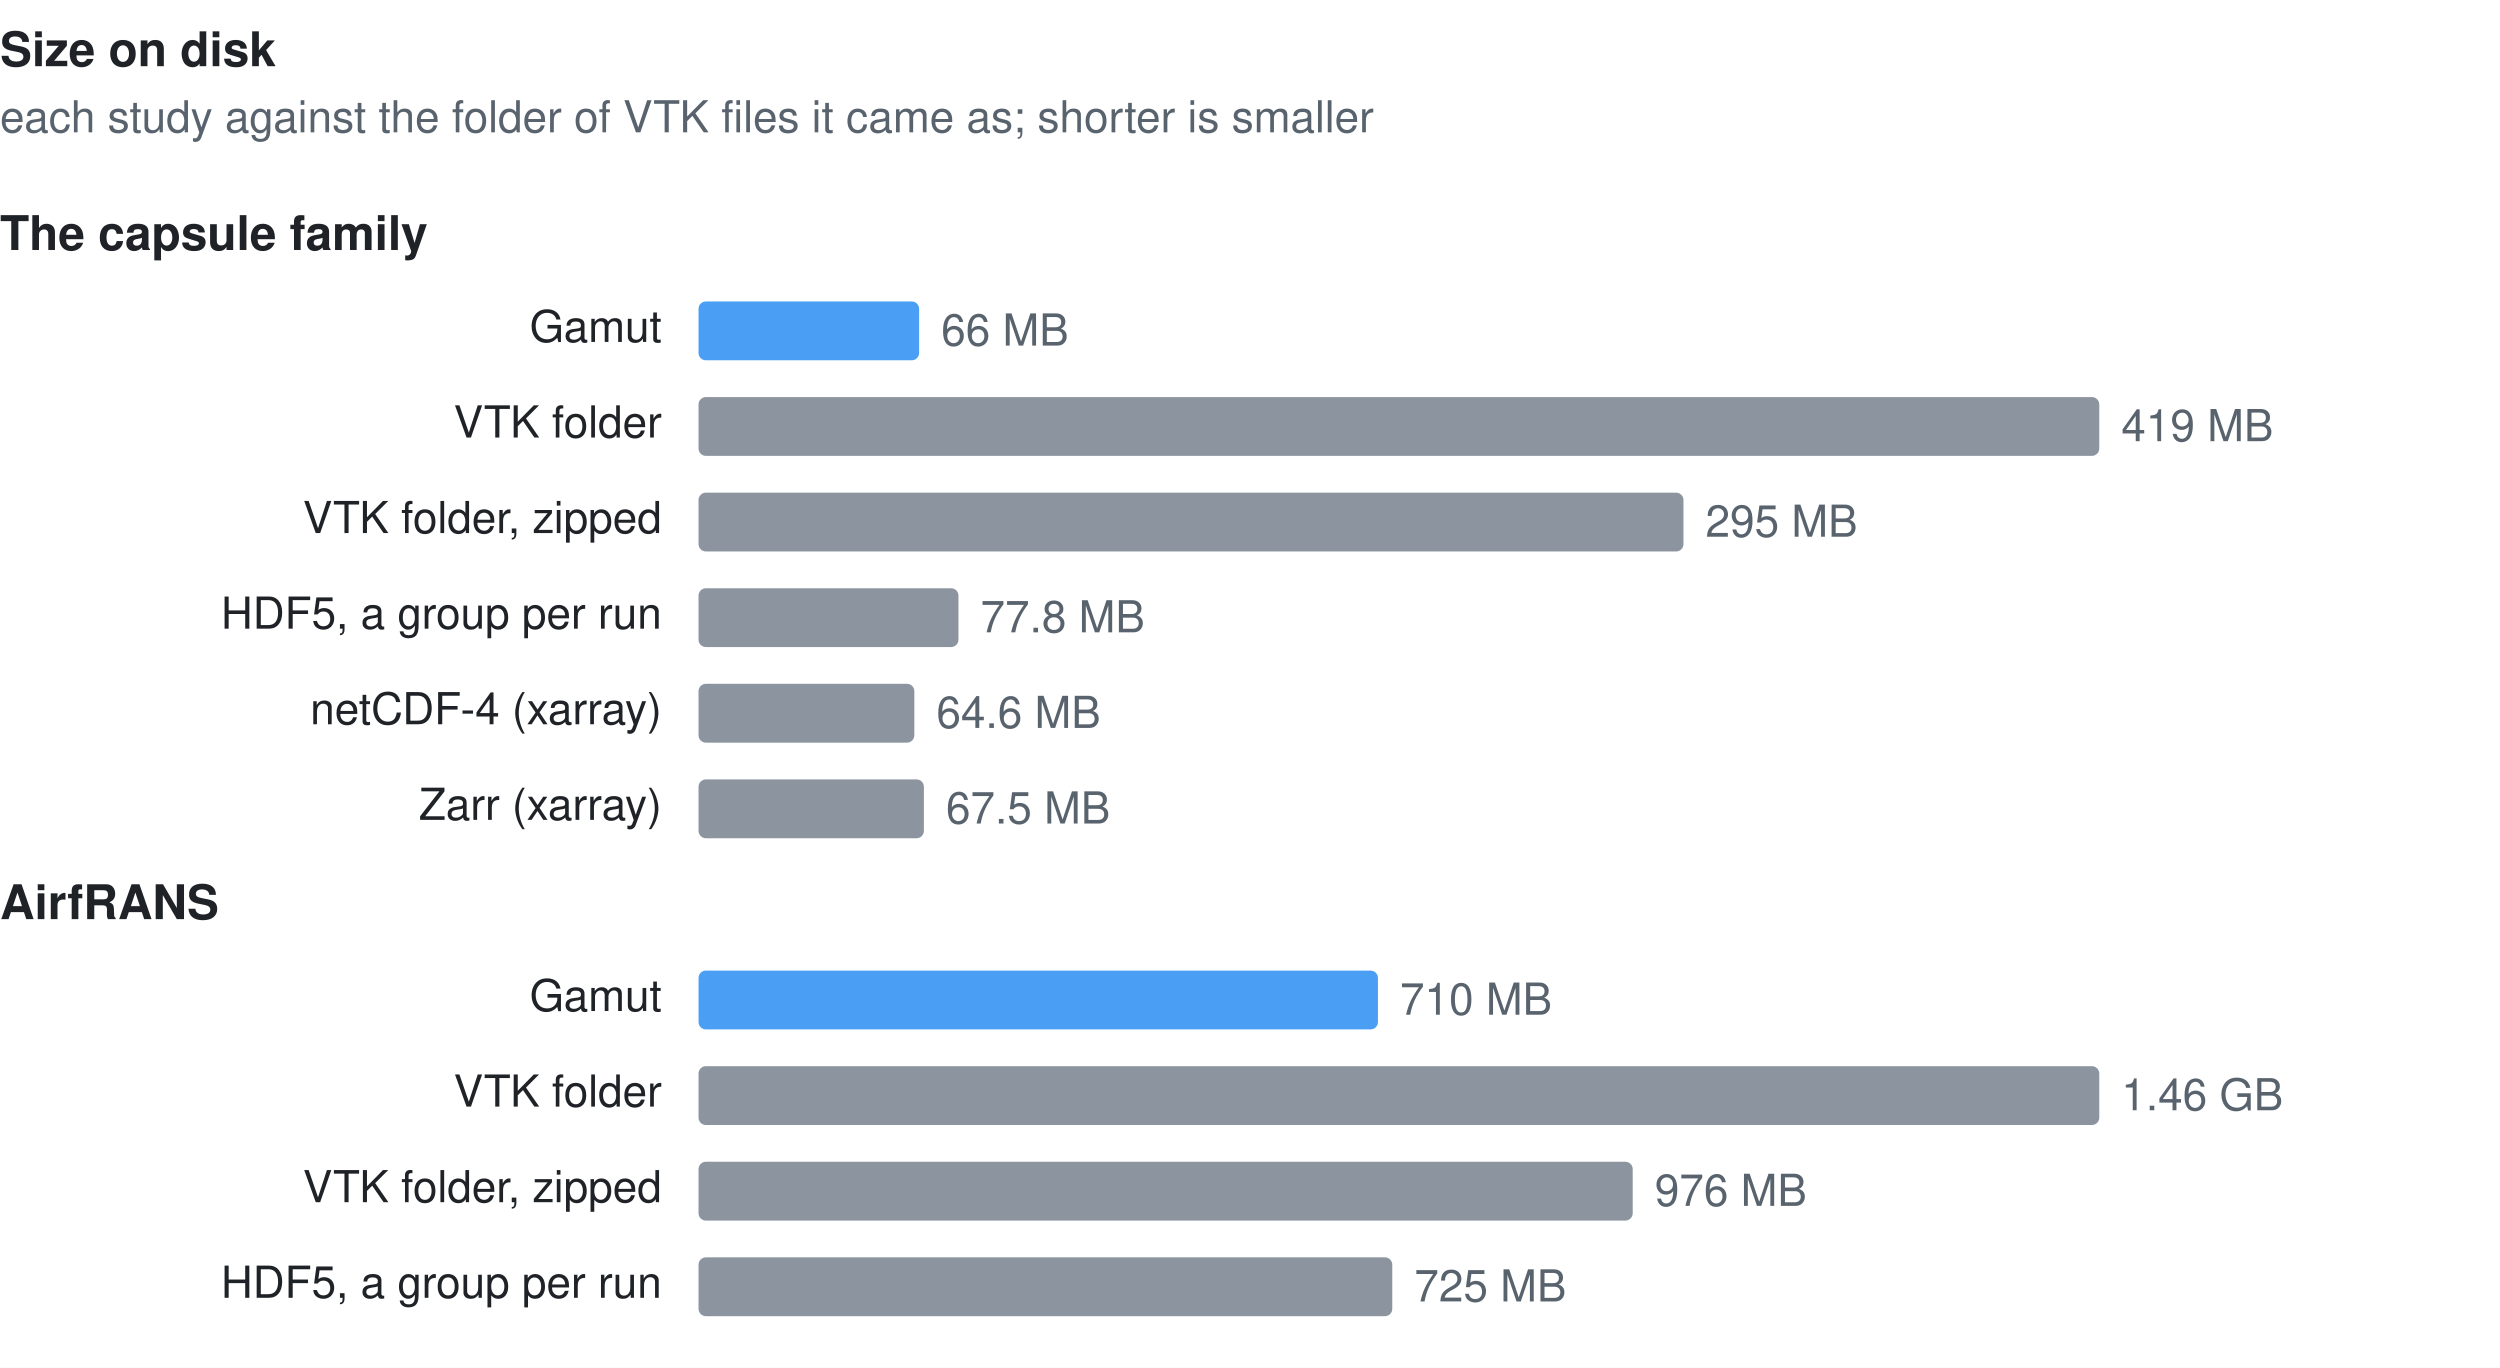
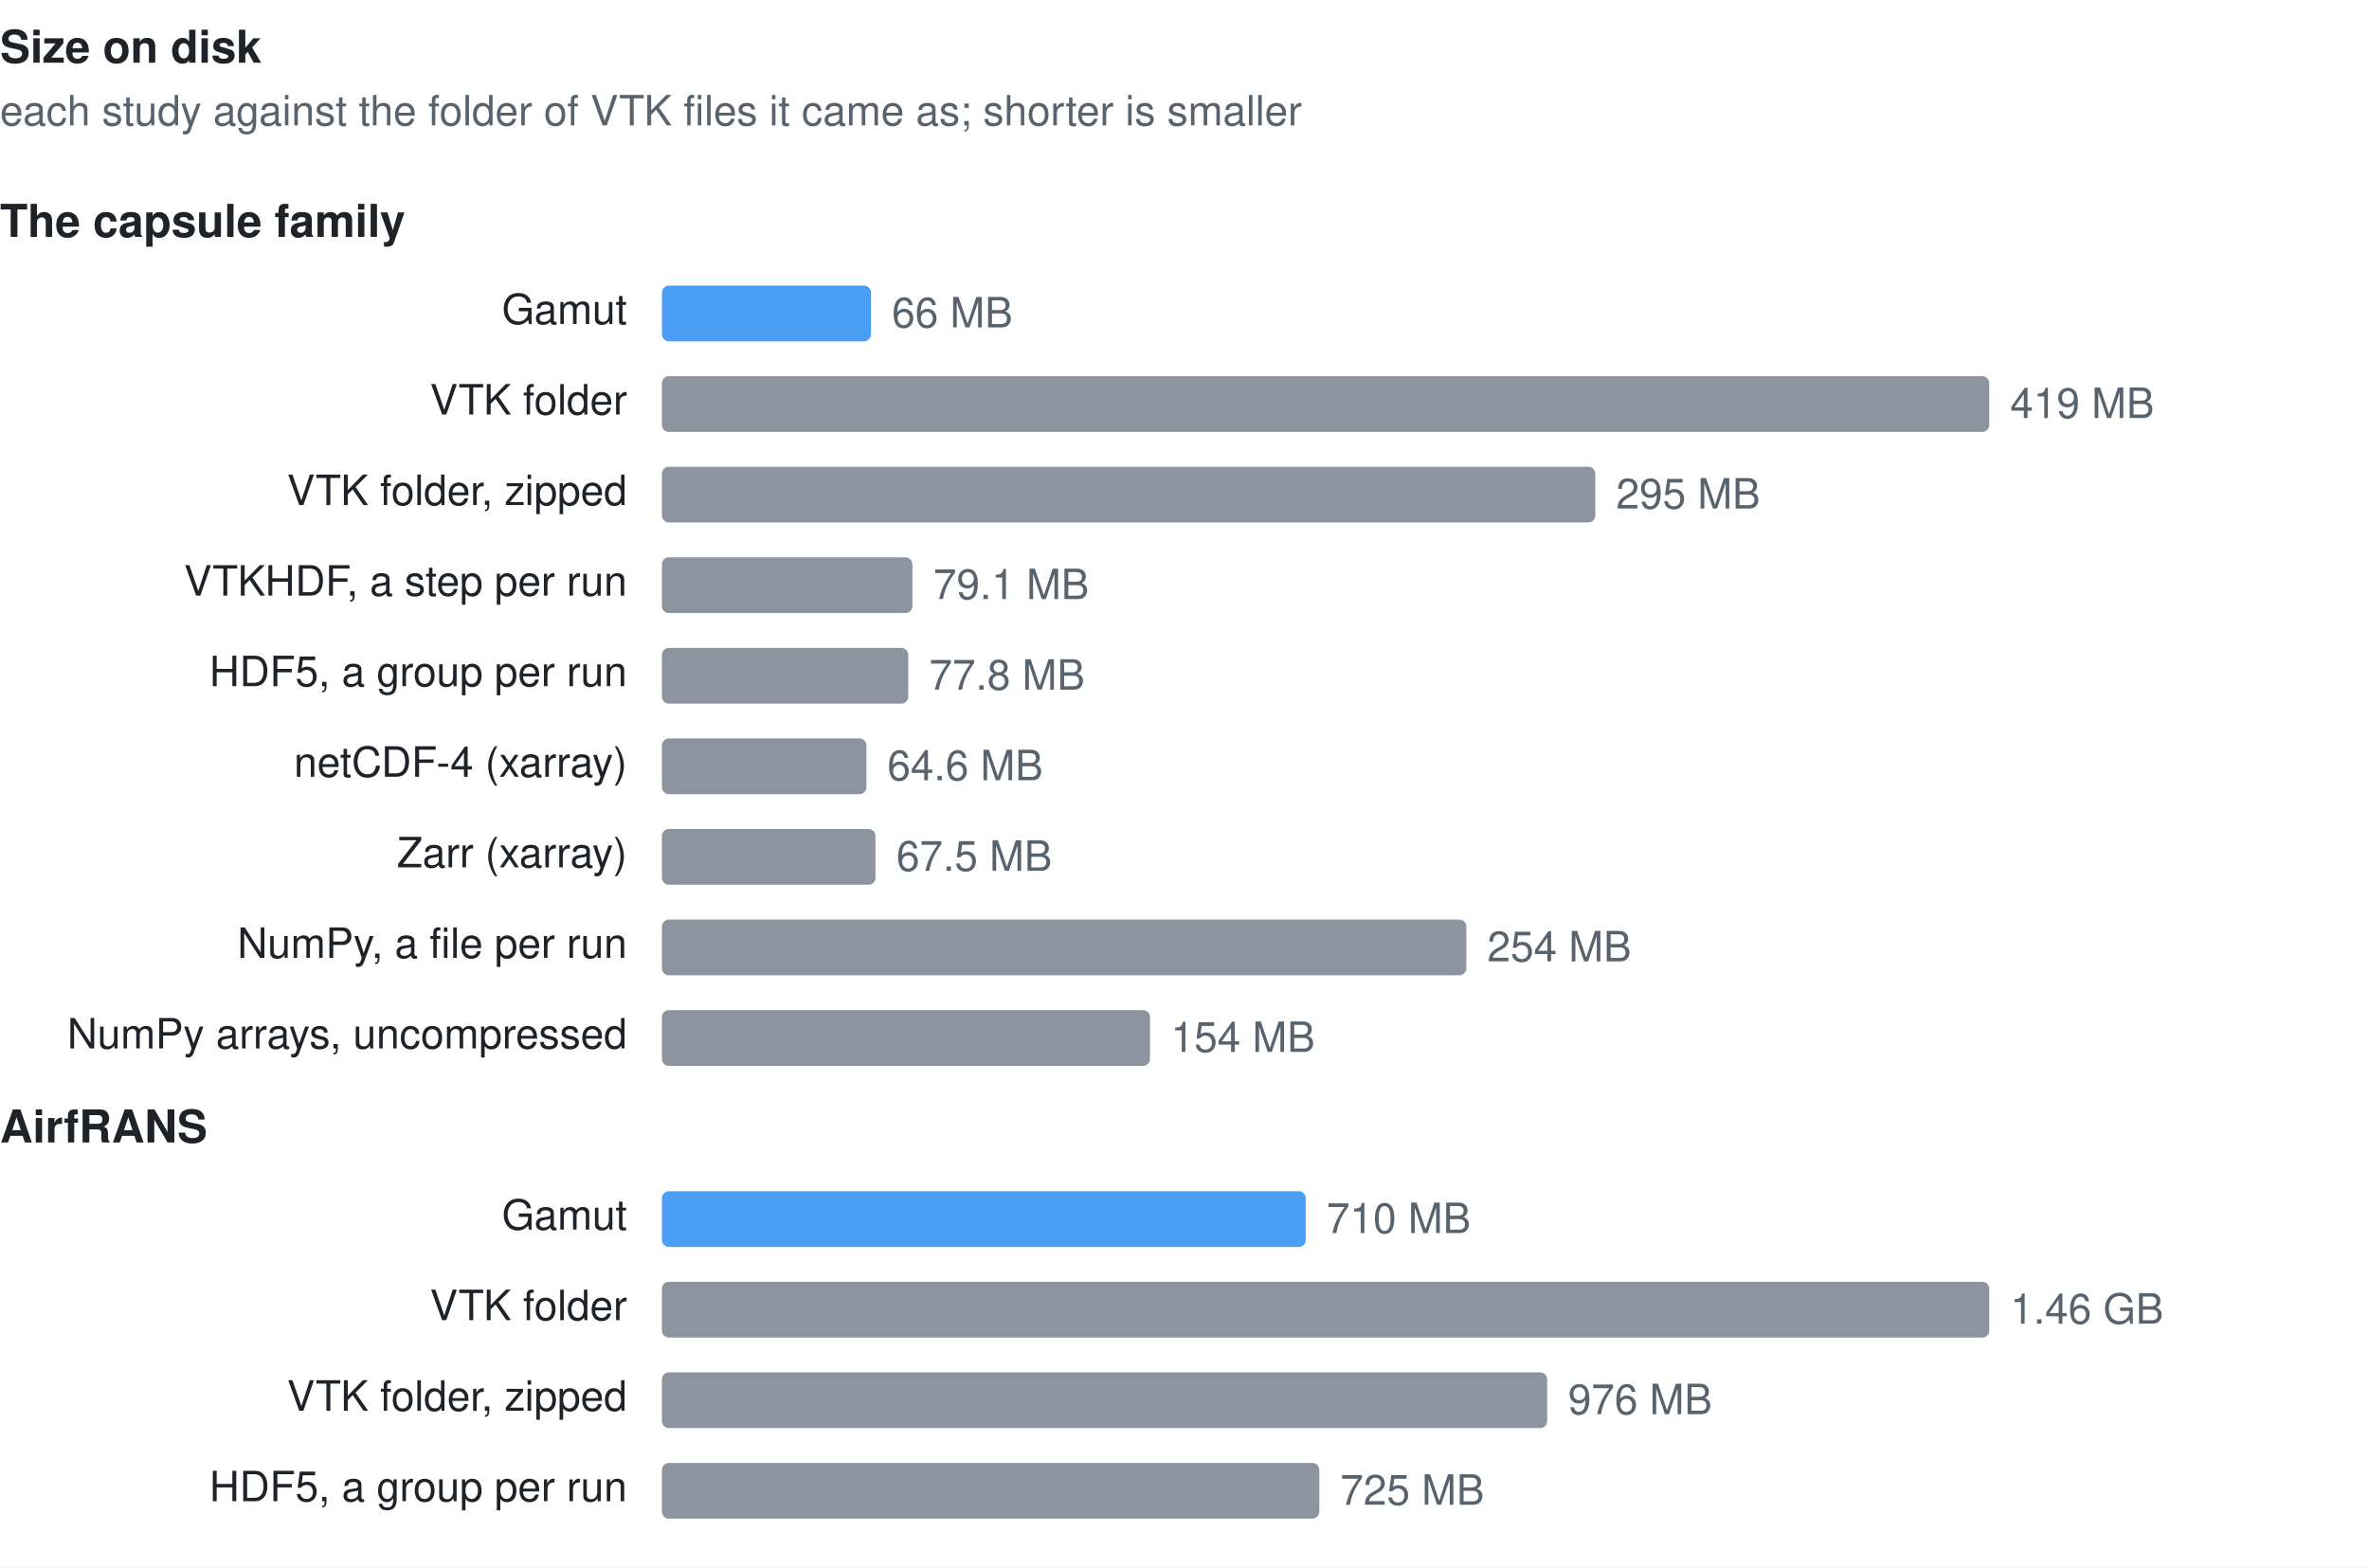
- <svg xmlns="http://www.w3.org/2000/svg" viewBox="0 0 680 372" width="680" height="372" role="img" aria-label="Size on disk">
+ <svg xmlns="http://www.w3.org/2000/svg" viewBox="0 0 680 450" width="680" height="450" role="img" aria-label="Size on disk">
  <style>
    .ink { fill: #1F2328; } .soft { fill: #59636E; } .grid { stroke: #D0D7DE; stroke-width: 1; }
    .bar { fill: #8C959F; } .ours { fill: #4A9FF5; } .page { fill: #FFFFFF; }
    @media (prefers-color-scheme: dark) {
      .page { fill: #0D1117; } .ink { fill: #E6EDF3; } .soft { fill: #9198A1; } .grid { stroke: #30363D; } .bar { fill: #6E7681; }
    }
    text { font-family: -apple-system, BlinkMacSystemFont, 'Segoe UI', Helvetica, Arial, sans-serif; font-size: 12px; }
    .h { font-size: 13px; font-weight: 600; }
  </style>
  <rect class="page" width="100%" height="100%" />
  <text class="ink h" x="0" y="18">Size on disk</text>
  <text class="soft" x="0" y="36">each study against the folder of VTK files it came as; shorter is smaller</text>
  <text class="ink h" x="0" y="68">The capsule family</text>
  <text class="ink" x="180" y="93" text-anchor="end">Gamut</text>
  <rect class="ours" x="190" y="82" width="60.0" height="16" rx="2" />
  <text class="soft" x="256.0" y="94">66 MB</text>
  <text class="ink" x="180" y="119" text-anchor="end">VTK folder</text>
  <rect class="bar" x="190" y="108" width="381.0" height="16" rx="2" />
  <text class="soft" x="577.0" y="120">419 MB</text>
  <text class="ink" x="180" y="145" text-anchor="end">VTK folder, zipped</text>
  <rect class="bar" x="190" y="134" width="267.9" height="16" rx="2" />
  <text class="soft" x="463.9" y="146">295 MB</text>
-   <text class="ink" x="180" y="171" text-anchor="end">HDF5, a group per run</text>
-   <rect class="bar" x="190" y="160" width="70.7" height="16" rx="2" />
-   <text class="soft" x="266.7" y="172">77.8 MB</text>
-   <text class="ink" x="180" y="197" text-anchor="end">netCDF-4 (xarray)</text>
-   <rect class="bar" x="190" y="186" width="58.7" height="16" rx="2" />
-   <text class="soft" x="254.7" y="198">64.6 MB</text>
-   <text class="ink" x="180" y="223" text-anchor="end">Zarr (xarray)</text>
-   <rect class="bar" x="190" y="212" width="61.3" height="16" rx="2" />
-   <text class="soft" x="257.3" y="224">67.5 MB</text>
-   <text class="ink h" x="0" y="250">AirfRANS</text>
-   <text class="ink" x="180" y="275" text-anchor="end">Gamut</text>
-   <rect class="ours" x="190" y="264" width="184.8" height="16" rx="2" />
-   <text class="soft" x="380.8" y="276">710 MB</text>
-   <text class="ink" x="180" y="301" text-anchor="end">VTK folder</text>
-   <rect class="bar" x="190" y="290" width="381.0" height="16" rx="2" />
-   <text class="soft" x="577.0" y="302">1.46 GB</text>
-   <text class="ink" x="180" y="327" text-anchor="end">VTK folder, zipped</text>
-   <rect class="bar" x="190" y="316" width="254.1" height="16" rx="2" />
-   <text class="soft" x="450.1" y="328">976 MB</text>
-   <text class="ink" x="180" y="353" text-anchor="end">HDF5, a group per run</text>
-   <rect class="bar" x="190" y="342" width="188.7" height="16" rx="2" />
-   <text class="soft" x="384.7" y="354">725 MB</text>
+   <text class="ink" x="180" y="171" text-anchor="end">VTKHDF, a step per run</text>
+   <rect class="bar" x="190" y="160" width="71.9" height="16" rx="2" />
+   <text class="soft" x="267.9" y="172">79.1 MB</text>
+   <text class="ink" x="180" y="197" text-anchor="end">HDF5, a group per run</text>
+   <rect class="bar" x="190" y="186" width="70.7" height="16" rx="2" />
+   <text class="soft" x="266.7" y="198">77.8 MB</text>
+   <text class="ink" x="180" y="223" text-anchor="end">netCDF-4 (xarray)</text>
+   <rect class="bar" x="190" y="212" width="58.7" height="16" rx="2" />
+   <text class="soft" x="254.7" y="224">64.6 MB</text>
+   <text class="ink" x="180" y="249" text-anchor="end">Zarr (xarray)</text>
+   <rect class="bar" x="190" y="238" width="61.3" height="16" rx="2" />
+   <text class="soft" x="257.3" y="250">67.5 MB</text>
+   <text class="ink" x="180" y="275" text-anchor="end">NumPy, a file per run</text>
+   <rect class="bar" x="190" y="264" width="230.9" height="16" rx="2" />
+   <text class="soft" x="426.9" y="276">254 MB</text>
+   <text class="ink" x="180" y="301" text-anchor="end">NumPy arrays, uncompressed</text>
+   <rect class="bar" x="190" y="290" width="140.1" height="16" rx="2" />
+   <text class="soft" x="336.1" y="302">154 MB</text>
+   <text class="ink h" x="0" y="328">AirfRANS</text>
+   <text class="ink" x="180" y="353" text-anchor="end">Gamut</text>
+   <rect class="ours" x="190" y="342" width="184.8" height="16" rx="2" />
+   <text class="soft" x="380.8" y="354">710 MB</text>
+   <text class="ink" x="180" y="379" text-anchor="end">VTK folder</text>
+   <rect class="bar" x="190" y="368" width="381.0" height="16" rx="2" />
+   <text class="soft" x="577.0" y="380">1.46 GB</text>
+   <text class="ink" x="180" y="405" text-anchor="end">VTK folder, zipped</text>
+   <rect class="bar" x="190" y="394" width="254.1" height="16" rx="2" />
+   <text class="soft" x="450.1" y="406">976 MB</text>
+   <text class="ink" x="180" y="431" text-anchor="end">HDF5, a group per run</text>
+   <rect class="bar" x="190" y="420" width="188.7" height="16" rx="2" />
+   <text class="soft" x="384.7" y="432">725 MB</text>
</svg>
